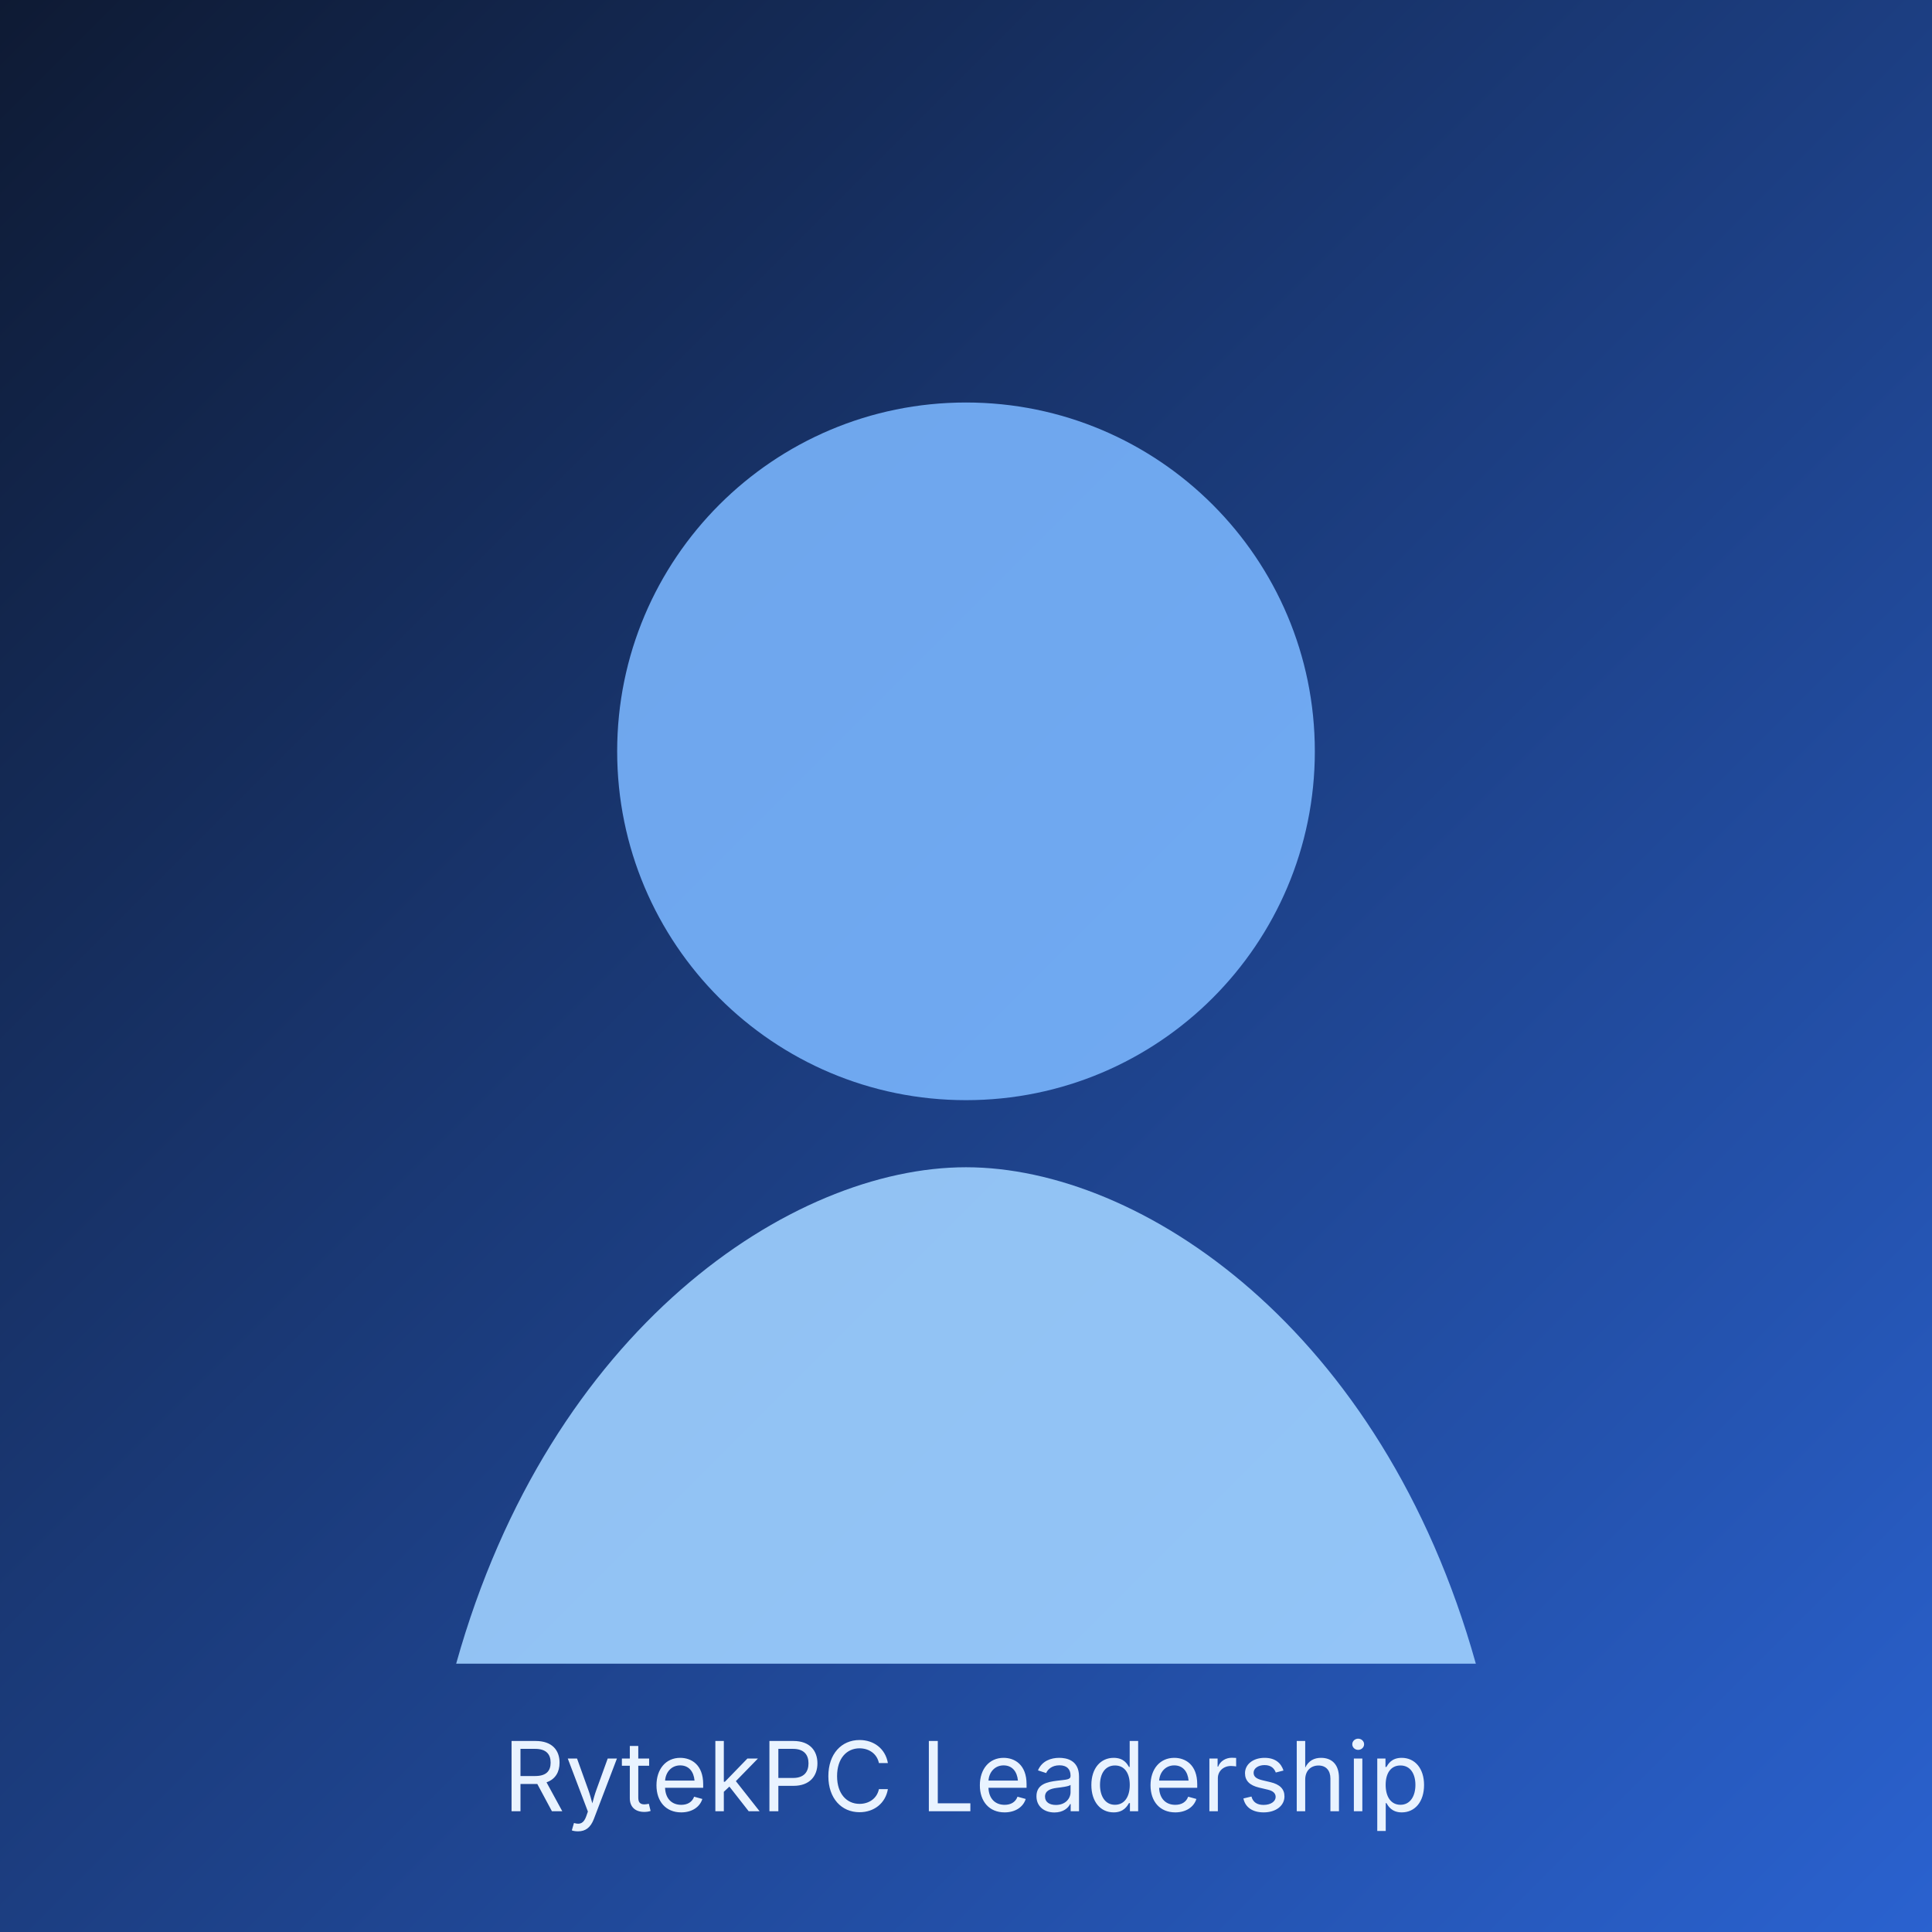
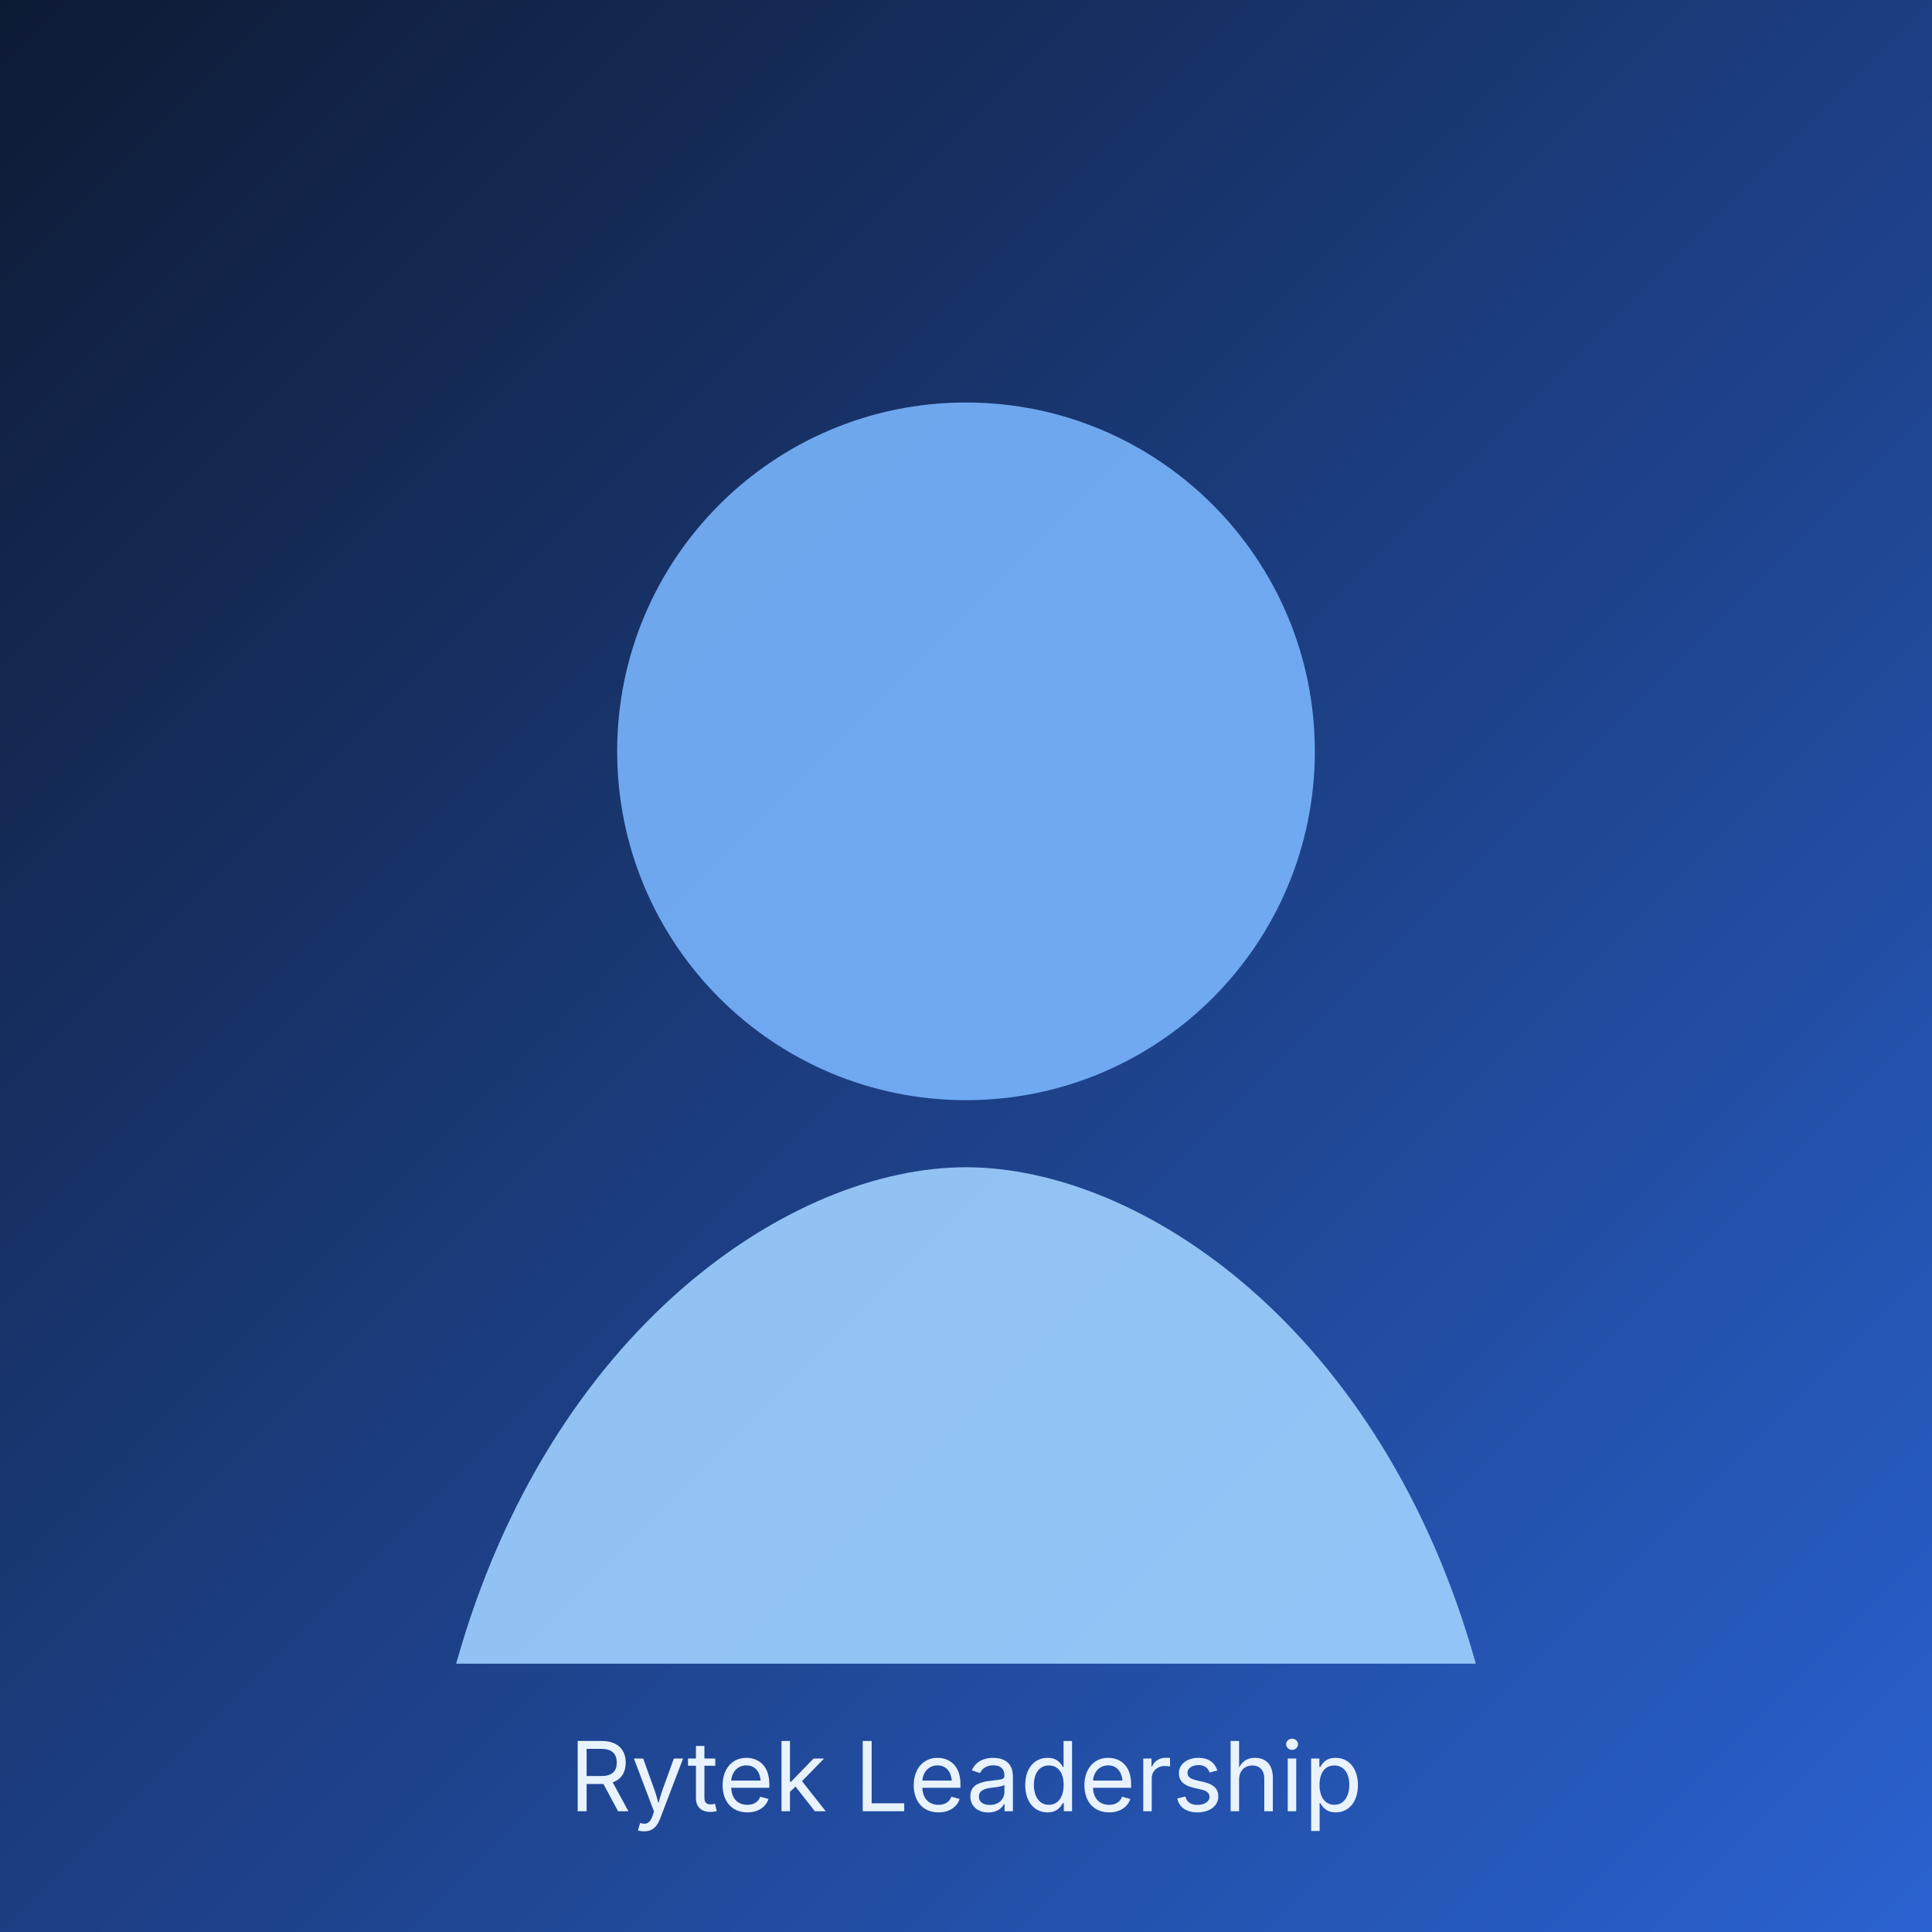
<svg xmlns="http://www.w3.org/2000/svg" viewBox="0 0 720 720" role="img" aria-labelledby="title desc">
  <defs>
    <linearGradient id="bg" x1="0" y1="0" x2="1" y2="1">
      <stop offset="0%" stop-color="#0e1a33" />
      <stop offset="100%" stop-color="#2a62d0" />
    </linearGradient>
  </defs>
  <rect width="720" height="720" fill="url(#bg)" />
  <circle cx="360" cy="280" r="130" fill="#7ab6ff" opacity="0.88" />
  <path d="M170 620c35-125 125-185 190-185s155 60 190 185" fill="#9fd0ff" opacity="0.9" />
-   <text x="360" y="675" text-anchor="middle" font-family="Inter, Arial, sans-serif" font-size="36" fill="#e9f3ff">RytekPC Leadership</text>
+   <text x="360" y="675" text-anchor="middle" font-family="Inter, Arial, sans-serif" font-size="36" fill="#e9f3ff">Rytek Leadership</text>
</svg>
